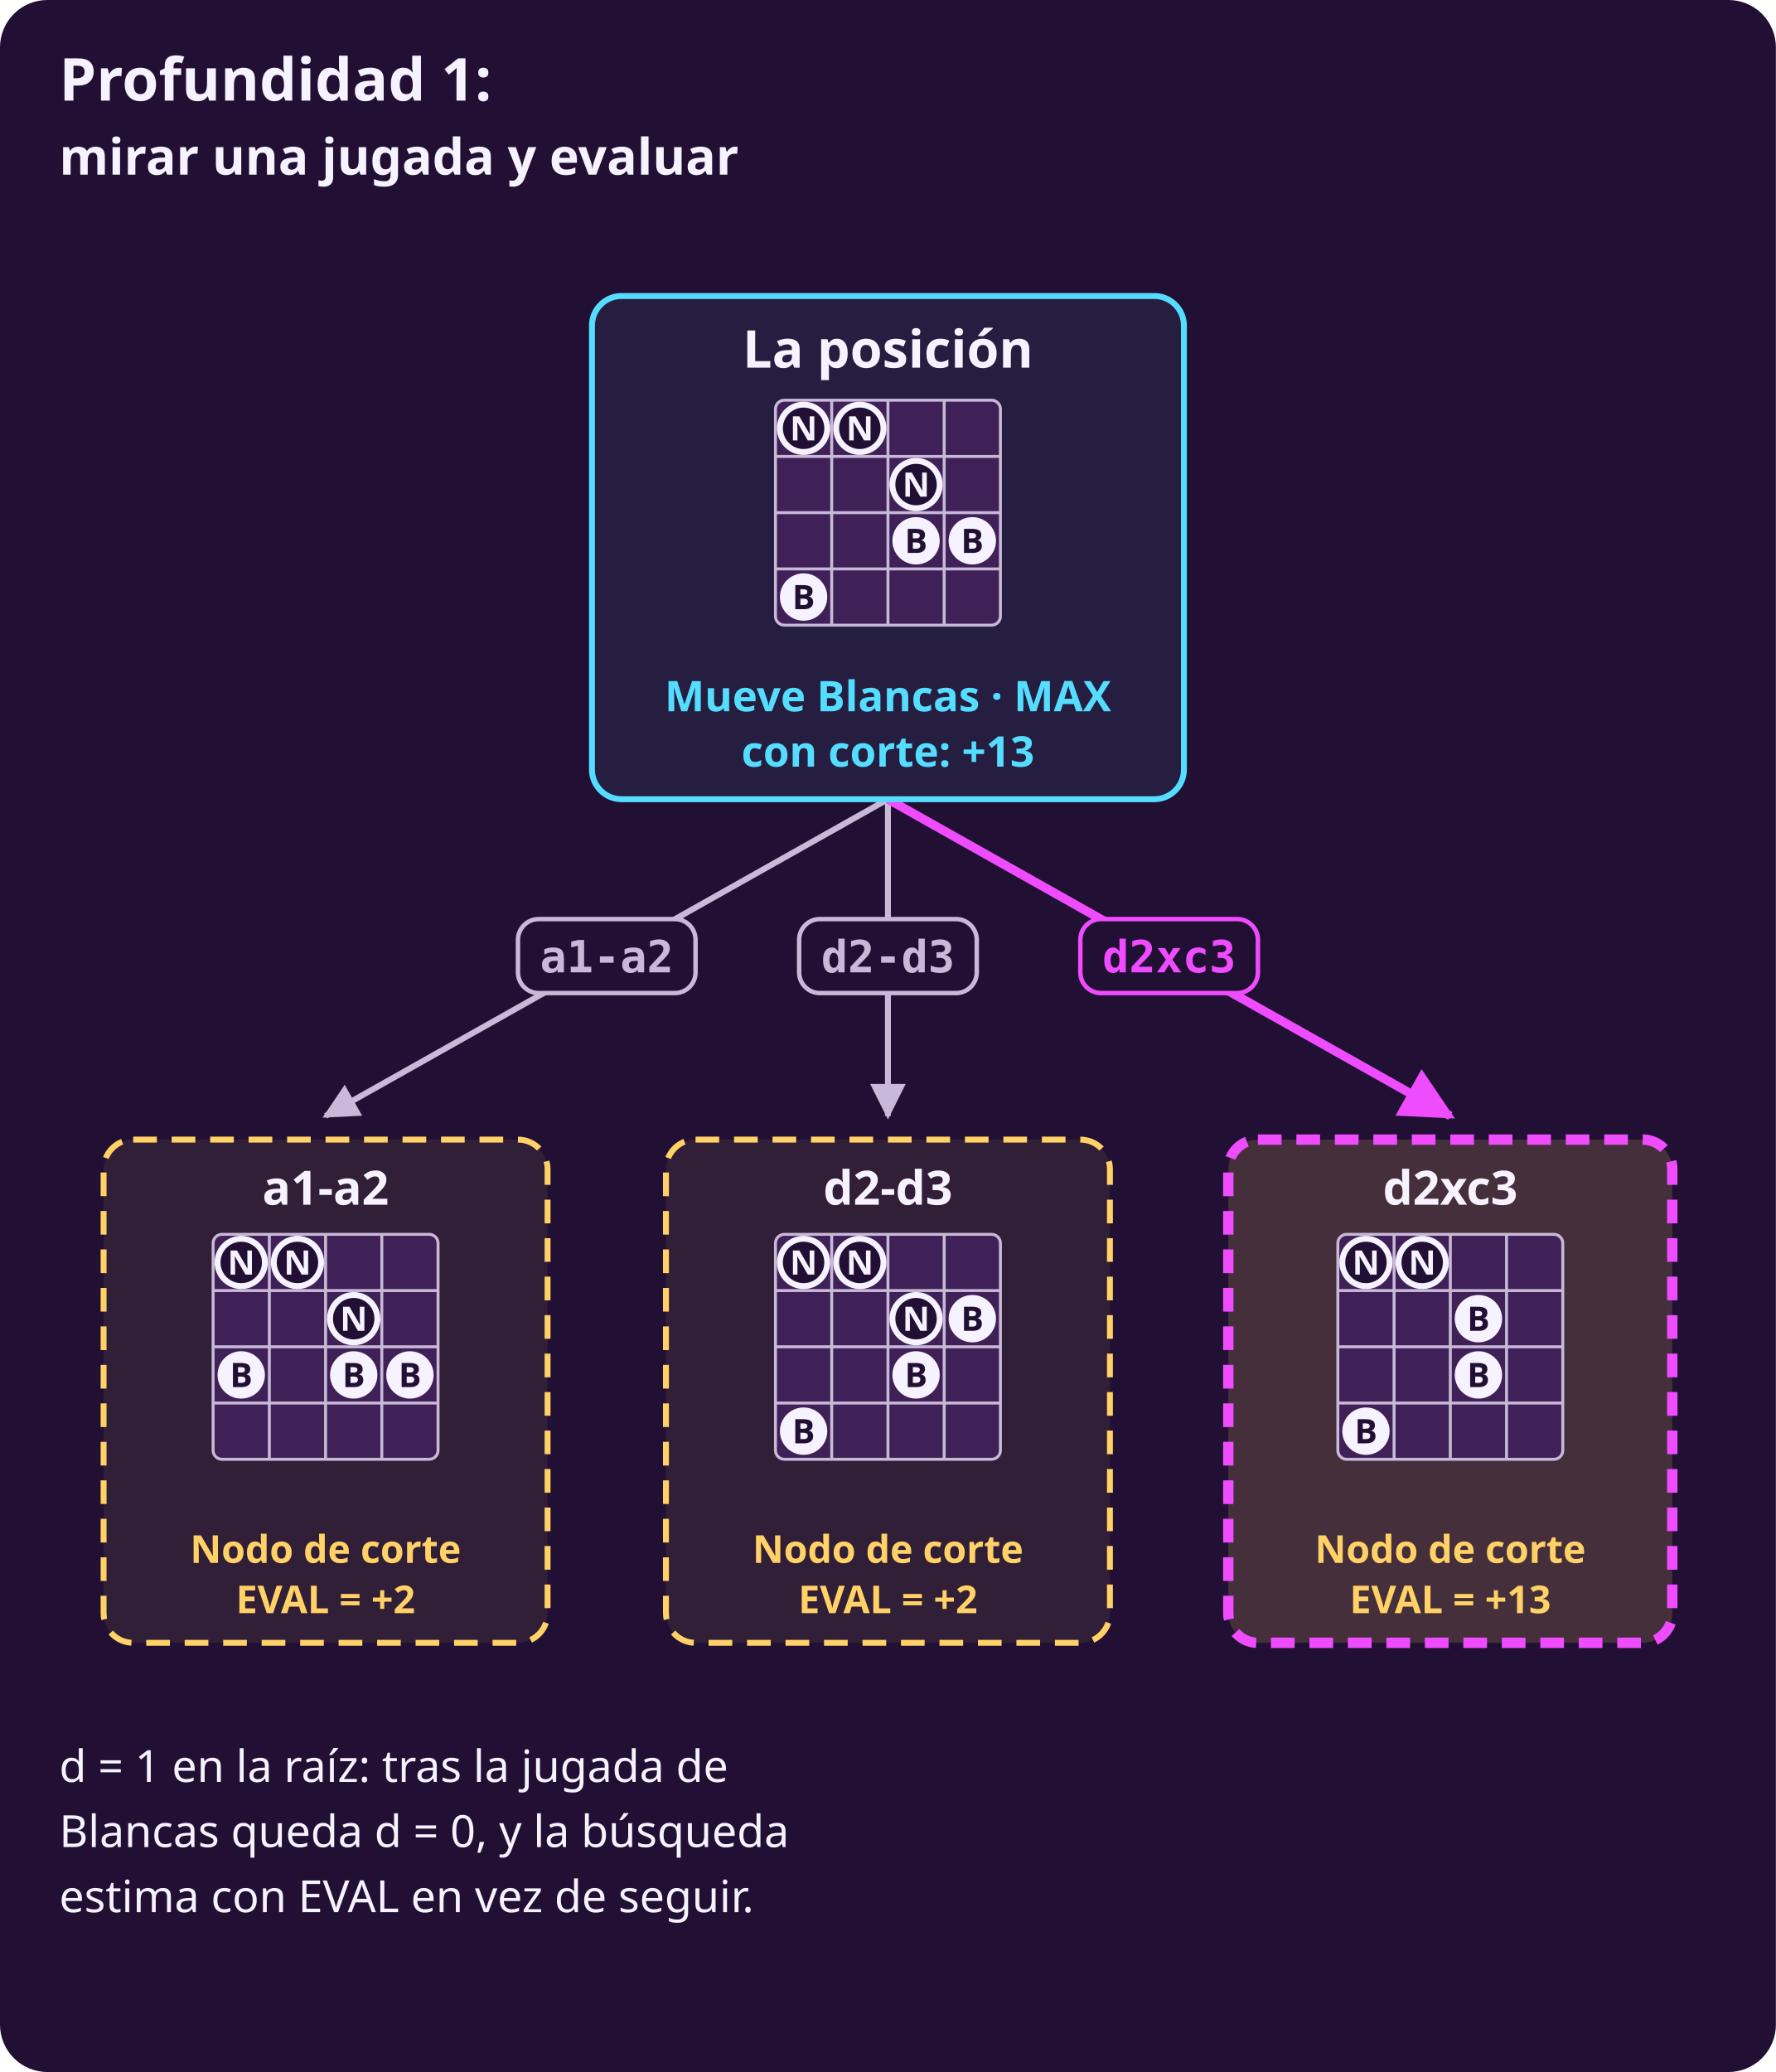
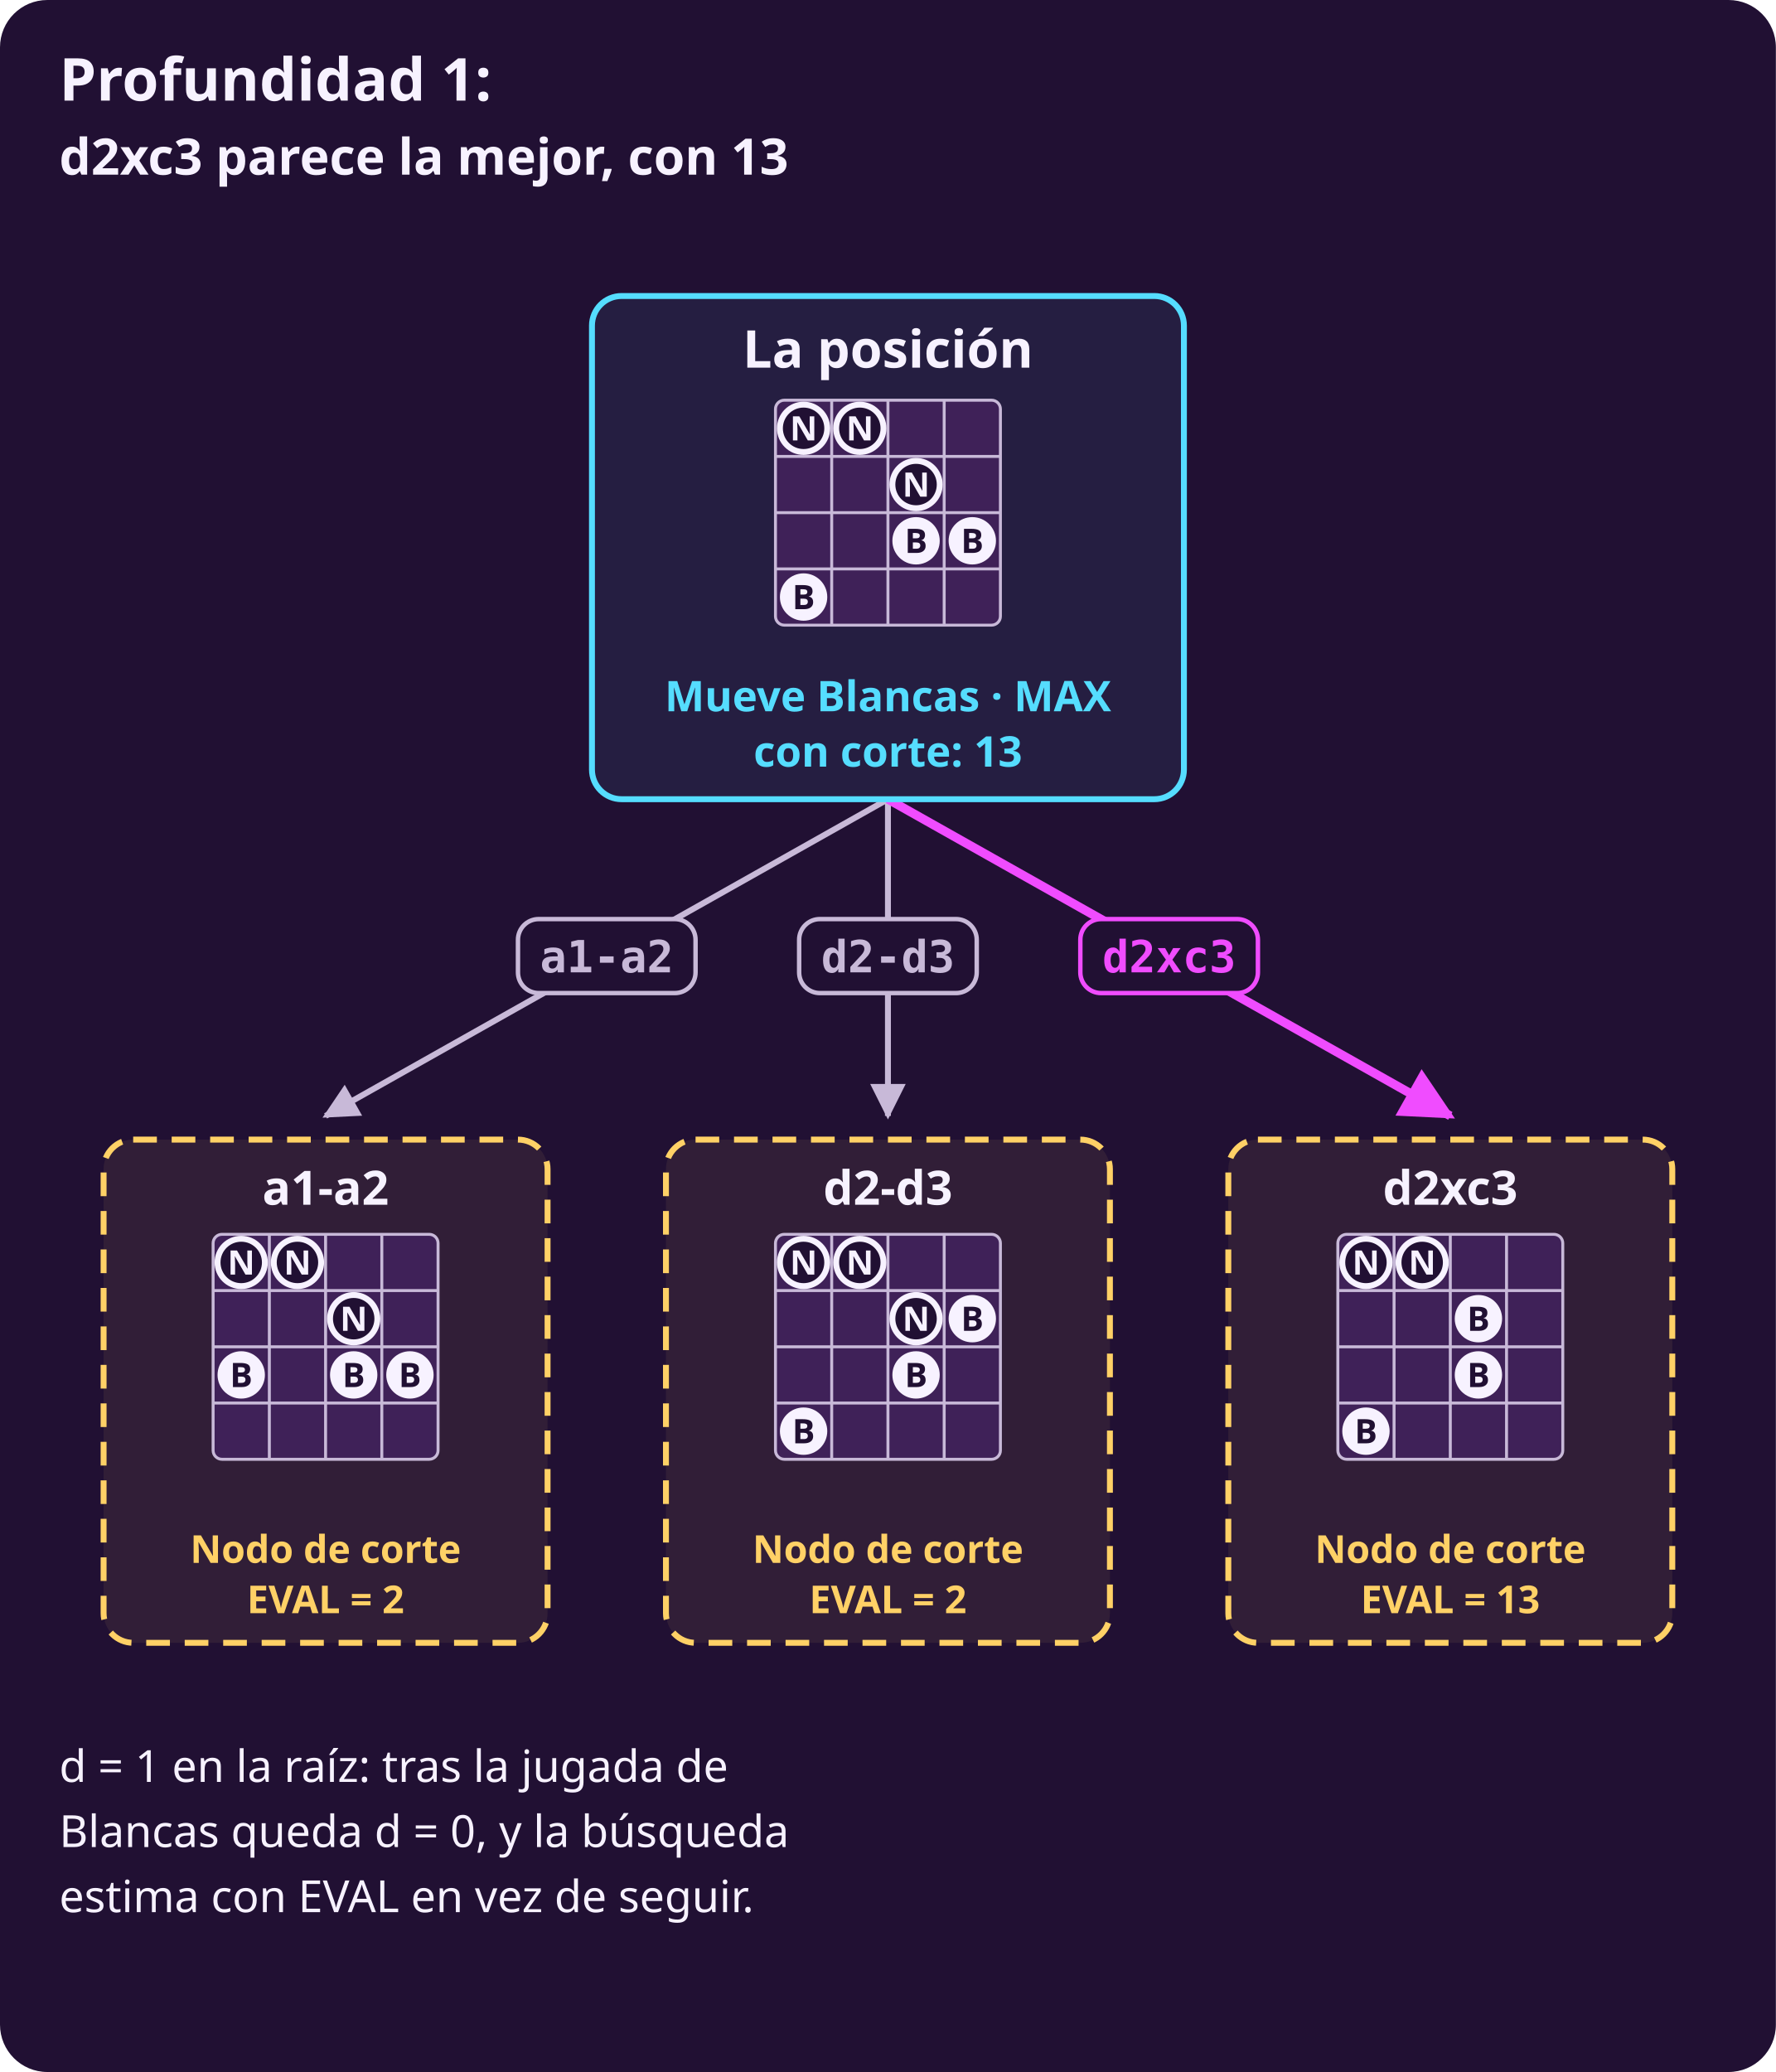
- <svg xmlns="http://www.w3.org/2000/svg" width="600" height="700" viewBox="0 0 600 700" role="img" aria-label="La posición de la clase arriba, donde mueve Blancas. Sus tres jugadas llevan a nodos de corte, con borde punteado porque ahí la búsqueda se detiene: a1-a2 da EVAL = +2; d2-d3 da EVAL = +2; d2xc3 da EVAL = +13. Blancas toma el máximo, +13: la captura, resaltada.">
+ <svg xmlns="http://www.w3.org/2000/svg" width="600" height="700" viewBox="0 0 600 700" role="img" aria-label="La posición de la clase arriba, donde mueve Blancas. Sus tres jugadas llevan a nodos de corte, con borde punteado porque ahí la búsqueda se detiene: a1-a2 da EVAL = 2; d2-d3 da EVAL = 2; d2xc3 da EVAL = 13. Blancas toma el máximo, 13: la flecha de d2xc3 va resaltada.">
  <rect x="0" y="0" width="600" height="700" rx="16" fill="#211033" />
  <defs>
    <marker id="p" viewBox="0 0 10 10" refX="9" refY="5" markerWidth="6" markerHeight="6" orient="auto-start-reverse">
      <path d="M 0 0 L 10 5 L 0 10 z" fill="#f04cff" />
    </marker>
    <marker id="s" viewBox="0 0 10 10" refX="9" refY="5" markerWidth="6" markerHeight="6" orient="auto-start-reverse">
      <path d="M 0 0 L 10 5 L 0 10 z" fill="#c8b9d8" />
    </marker>
  </defs>
  <text x="20" y="34" fill="#f7f2ff" font-family="system-ui, sans-serif" font-size="20" font-weight="700" text-anchor="start">Profundidad 1:</text>
-   <text x="20" y="59" fill="#f7f2ff" font-family="system-ui, sans-serif" font-size="17" font-weight="700" text-anchor="start">mirar una jugada y evaluar</text>
+   <text x="20" y="59" fill="#f7f2ff" font-family="system-ui, sans-serif" font-size="17" font-weight="700" text-anchor="start">d2xc3 parece la mejor, con 13</text>
  <line x1="300.0" y1="270.0" x2="110.0" y2="377.0" stroke="#c8b9d8" stroke-width="2" marker-end="url(#s)" />
  <rect x="175.0" y="310.5" width="60" height="25" rx="7" fill="#211033" stroke="#c8b9d8" stroke-width="1.5" />
  <text x="205.0" y="328.5" fill="#c8b9d8" font-family="ui-monospace, SFMono-Regular, Menlo, monospace" font-size="15" font-weight="700" text-anchor="middle">a1-a2</text>
  <line x1="300.0" y1="270.0" x2="300.0" y2="377.0" stroke="#c8b9d8" stroke-width="2" marker-end="url(#s)" />
  <rect x="270.0" y="310.5" width="60" height="25" rx="7" fill="#211033" stroke="#c8b9d8" stroke-width="1.5" />
  <text x="300.0" y="328.5" fill="#c8b9d8" font-family="ui-monospace, SFMono-Regular, Menlo, monospace" font-size="15" font-weight="700" text-anchor="middle">d2-d3</text>
  <line x1="300.0" y1="270.0" x2="490.0" y2="377.0" stroke="#f04cff" stroke-width="3" marker-end="url(#p)" />
  <rect x="365.0" y="310.5" width="60" height="25" rx="7" fill="#211033" stroke="#f04cff" stroke-width="1.5" />
  <text x="395.0" y="328.5" fill="#f04cff" font-family="ui-monospace, SFMono-Regular, Menlo, monospace" font-size="15" font-weight="700" text-anchor="middle">d2xc3</text>
  <rect x="200.0" y="100.0" width="200" height="170" rx="10" fill="#251e41" stroke="#55ddff" stroke-width="2" />
  <text x="300.0" y="124.2" fill="#f7f2ff" font-family="system-ui, sans-serif" font-size="17.6" font-weight="700" text-anchor="middle">La posición</text>
  <rect x="262.0" y="135.2" width="76" height="76" rx="3" fill="#3f2158" stroke="#c8b9d8" stroke-width="1" />
  <line x1="281.0" y1="135.2" x2="281.0" y2="211.2" stroke="#c8b9d8" stroke-width="1" />
  <line x1="262.0" y1="154.2" x2="338.0" y2="154.2" stroke="#c8b9d8" stroke-width="1" />
  <line x1="300.0" y1="135.2" x2="300.0" y2="211.2" stroke="#c8b9d8" stroke-width="1" />
  <line x1="262.0" y1="173.2" x2="338.0" y2="173.2" stroke="#c8b9d8" stroke-width="1" />
  <line x1="319.0" y1="135.2" x2="319.0" y2="211.2" stroke="#c8b9d8" stroke-width="1" />
  <line x1="262.0" y1="192.2" x2="338.0" y2="192.2" stroke="#c8b9d8" stroke-width="1" />
  <circle cx="271.5" cy="201.7" r="8.0" fill="#f7f2ff" />
  <text x="271.5" y="205.8" fill="#211033" font-family="system-ui, sans-serif" font-size="11.4" font-weight="700" text-anchor="middle">B</text>
  <circle cx="309.5" cy="182.7" r="8.0" fill="#f7f2ff" />
  <text x="309.5" y="186.8" fill="#211033" font-family="system-ui, sans-serif" font-size="11.4" font-weight="700" text-anchor="middle">B</text>
  <circle cx="328.5" cy="182.7" r="8.0" fill="#f7f2ff" />
  <text x="328.5" y="186.8" fill="#211033" font-family="system-ui, sans-serif" font-size="11.4" font-weight="700" text-anchor="middle">B</text>
  <circle cx="309.5" cy="163.7" r="8.0" fill="#211033" stroke="#f7f2ff" stroke-width="2" />
  <text x="309.5" y="167.8" fill="#f7f2ff" font-family="system-ui, sans-serif" font-size="11.4" font-weight="700" text-anchor="middle">N</text>
  <circle cx="271.5" cy="144.7" r="8.0" fill="#211033" stroke="#f7f2ff" stroke-width="2" />
  <text x="271.5" y="148.8" fill="#f7f2ff" font-family="system-ui, sans-serif" font-size="11.4" font-weight="700" text-anchor="middle">N</text>
  <circle cx="290.5" cy="144.7" r="8.0" fill="#211033" stroke="#f7f2ff" stroke-width="2" />
  <text x="290.5" y="148.8" fill="#f7f2ff" font-family="system-ui, sans-serif" font-size="11.4" font-weight="700" text-anchor="middle">N</text>
  <text x="300.0" y="240.3" fill="#55ddff" font-family="system-ui, sans-serif" font-size="14.3" font-weight="700" text-anchor="middle">Mueve Blancas · MAX</text>
-   <text x="300.0" y="259.0" fill="#55ddff" font-family="system-ui, sans-serif" font-size="14.3" font-weight="700" text-anchor="middle">con corte: +13</text>
+   <text x="300.0" y="259.0" fill="#55ddff" font-family="system-ui, sans-serif" font-size="14.3" font-weight="700" text-anchor="middle">con corte: 13</text>
  <rect x="35.0" y="385.0" width="150" height="170" rx="10" fill="#311e37" stroke="#ffd166" stroke-width="2" stroke-dasharray="8 5" />
  <text x="110.0" y="407.0" fill="#f7f2ff" font-family="system-ui, sans-serif" font-size="16.0" font-weight="700" text-anchor="middle">a1-a2</text>
  <rect x="72.0" y="417.0" width="76" height="76" rx="3" fill="#3f2158" stroke="#c8b9d8" stroke-width="1" />
  <line x1="91.0" y1="417.0" x2="91.0" y2="493.0" stroke="#c8b9d8" stroke-width="1" />
  <line x1="72.0" y1="436.0" x2="148.0" y2="436.0" stroke="#c8b9d8" stroke-width="1" />
  <line x1="110.0" y1="417.0" x2="110.0" y2="493.0" stroke="#c8b9d8" stroke-width="1" />
  <line x1="72.0" y1="455.0" x2="148.0" y2="455.0" stroke="#c8b9d8" stroke-width="1" />
  <line x1="129.0" y1="417.0" x2="129.0" y2="493.0" stroke="#c8b9d8" stroke-width="1" />
  <line x1="72.0" y1="474.0" x2="148.0" y2="474.0" stroke="#c8b9d8" stroke-width="1" />
  <circle cx="81.5" cy="464.5" r="8.0" fill="#f7f2ff" />
  <text x="81.5" y="468.6" fill="#211033" font-family="system-ui, sans-serif" font-size="11.4" font-weight="700" text-anchor="middle">B</text>
  <circle cx="119.5" cy="464.5" r="8.0" fill="#f7f2ff" />
  <text x="119.5" y="468.6" fill="#211033" font-family="system-ui, sans-serif" font-size="11.4" font-weight="700" text-anchor="middle">B</text>
  <circle cx="138.5" cy="464.5" r="8.0" fill="#f7f2ff" />
  <text x="138.5" y="468.6" fill="#211033" font-family="system-ui, sans-serif" font-size="11.4" font-weight="700" text-anchor="middle">B</text>
  <circle cx="119.5" cy="445.5" r="8.0" fill="#211033" stroke="#f7f2ff" stroke-width="2" />
  <text x="119.5" y="449.6" fill="#f7f2ff" font-family="system-ui, sans-serif" font-size="11.4" font-weight="700" text-anchor="middle">N</text>
  <circle cx="81.5" cy="426.5" r="8.0" fill="#211033" stroke="#f7f2ff" stroke-width="2" />
  <text x="81.5" y="430.6" fill="#f7f2ff" font-family="system-ui, sans-serif" font-size="11.4" font-weight="700" text-anchor="middle">N</text>
  <circle cx="100.5" cy="426.5" r="8.0" fill="#211033" stroke="#f7f2ff" stroke-width="2" />
  <text x="100.5" y="430.6" fill="#f7f2ff" font-family="system-ui, sans-serif" font-size="11.4" font-weight="700" text-anchor="middle">N</text>
  <text x="110.0" y="528.0" fill="#ffd166" font-family="system-ui, sans-serif" font-size="13.0" font-weight="700" text-anchor="middle">Nodo de corte</text>
-   <text x="110.0" y="545.0" fill="#ffd166" font-family="system-ui, sans-serif" font-size="13.0" font-weight="700" text-anchor="middle">EVAL = +2</text>
+   <text x="110.0" y="545.0" fill="#ffd166" font-family="system-ui, sans-serif" font-size="13.0" font-weight="700" text-anchor="middle">EVAL = 2</text>
  <rect x="225.0" y="385.0" width="150" height="170" rx="10" fill="#311e37" stroke="#ffd166" stroke-width="2" stroke-dasharray="8 5" />
  <text x="300.0" y="407.0" fill="#f7f2ff" font-family="system-ui, sans-serif" font-size="16.0" font-weight="700" text-anchor="middle">d2-d3</text>
  <rect x="262.0" y="417.0" width="76" height="76" rx="3" fill="#3f2158" stroke="#c8b9d8" stroke-width="1" />
  <line x1="281.0" y1="417.0" x2="281.0" y2="493.0" stroke="#c8b9d8" stroke-width="1" />
  <line x1="262.0" y1="436.0" x2="338.0" y2="436.0" stroke="#c8b9d8" stroke-width="1" />
  <line x1="300.0" y1="417.0" x2="300.0" y2="493.0" stroke="#c8b9d8" stroke-width="1" />
  <line x1="262.0" y1="455.0" x2="338.0" y2="455.0" stroke="#c8b9d8" stroke-width="1" />
  <line x1="319.0" y1="417.0" x2="319.0" y2="493.0" stroke="#c8b9d8" stroke-width="1" />
  <line x1="262.0" y1="474.0" x2="338.0" y2="474.0" stroke="#c8b9d8" stroke-width="1" />
  <circle cx="271.5" cy="483.5" r="8.0" fill="#f7f2ff" />
  <text x="271.5" y="487.6" fill="#211033" font-family="system-ui, sans-serif" font-size="11.4" font-weight="700" text-anchor="middle">B</text>
  <circle cx="309.5" cy="464.5" r="8.0" fill="#f7f2ff" />
  <text x="309.5" y="468.6" fill="#211033" font-family="system-ui, sans-serif" font-size="11.4" font-weight="700" text-anchor="middle">B</text>
  <circle cx="309.5" cy="445.5" r="8.0" fill="#211033" stroke="#f7f2ff" stroke-width="2" />
  <text x="309.5" y="449.6" fill="#f7f2ff" font-family="system-ui, sans-serif" font-size="11.4" font-weight="700" text-anchor="middle">N</text>
  <circle cx="328.5" cy="445.5" r="8.0" fill="#f7f2ff" />
  <text x="328.5" y="449.6" fill="#211033" font-family="system-ui, sans-serif" font-size="11.4" font-weight="700" text-anchor="middle">B</text>
  <circle cx="271.5" cy="426.5" r="8.0" fill="#211033" stroke="#f7f2ff" stroke-width="2" />
  <text x="271.5" y="430.6" fill="#f7f2ff" font-family="system-ui, sans-serif" font-size="11.4" font-weight="700" text-anchor="middle">N</text>
  <circle cx="290.5" cy="426.5" r="8.0" fill="#211033" stroke="#f7f2ff" stroke-width="2" />
  <text x="290.5" y="430.6" fill="#f7f2ff" font-family="system-ui, sans-serif" font-size="11.4" font-weight="700" text-anchor="middle">N</text>
  <text x="300.0" y="528.0" fill="#ffd166" font-family="system-ui, sans-serif" font-size="13.0" font-weight="700" text-anchor="middle">Nodo de corte</text>
-   <text x="300.0" y="545.0" fill="#ffd166" font-family="system-ui, sans-serif" font-size="13.0" font-weight="700" text-anchor="middle">EVAL = +2</text>
-   <rect x="415.0" y="385.0" width="150" height="170" rx="10" fill="#452f3b" stroke="#f04cff" stroke-width="3.5" stroke-dasharray="8 5" />
+   <text x="300.0" y="545.0" fill="#ffd166" font-family="system-ui, sans-serif" font-size="13.0" font-weight="700" text-anchor="middle">EVAL = 2</text>
+   <rect x="415.0" y="385.0" width="150" height="170" rx="10" fill="#311e37" stroke="#ffd166" stroke-width="2" stroke-dasharray="8 5" />
  <text x="490.0" y="407.0" fill="#f7f2ff" font-family="system-ui, sans-serif" font-size="16.0" font-weight="700" text-anchor="middle">d2xc3</text>
  <rect x="452.0" y="417.0" width="76" height="76" rx="3" fill="#3f2158" stroke="#c8b9d8" stroke-width="1" />
  <line x1="471.0" y1="417.0" x2="471.0" y2="493.0" stroke="#c8b9d8" stroke-width="1" />
  <line x1="452.0" y1="436.0" x2="528.0" y2="436.0" stroke="#c8b9d8" stroke-width="1" />
  <line x1="490.0" y1="417.0" x2="490.0" y2="493.0" stroke="#c8b9d8" stroke-width="1" />
  <line x1="452.0" y1="455.0" x2="528.0" y2="455.0" stroke="#c8b9d8" stroke-width="1" />
  <line x1="509.0" y1="417.0" x2="509.0" y2="493.0" stroke="#c8b9d8" stroke-width="1" />
  <line x1="452.0" y1="474.0" x2="528.0" y2="474.0" stroke="#c8b9d8" stroke-width="1" />
  <circle cx="461.5" cy="483.5" r="8.0" fill="#f7f2ff" />
  <text x="461.5" y="487.6" fill="#211033" font-family="system-ui, sans-serif" font-size="11.4" font-weight="700" text-anchor="middle">B</text>
  <circle cx="499.5" cy="464.5" r="8.0" fill="#f7f2ff" />
  <text x="499.5" y="468.6" fill="#211033" font-family="system-ui, sans-serif" font-size="11.4" font-weight="700" text-anchor="middle">B</text>
  <circle cx="499.5" cy="445.5" r="8.0" fill="#f7f2ff" />
  <text x="499.5" y="449.6" fill="#211033" font-family="system-ui, sans-serif" font-size="11.4" font-weight="700" text-anchor="middle">B</text>
  <circle cx="461.5" cy="426.5" r="8.0" fill="#211033" stroke="#f7f2ff" stroke-width="2" />
  <text x="461.5" y="430.6" fill="#f7f2ff" font-family="system-ui, sans-serif" font-size="11.4" font-weight="700" text-anchor="middle">N</text>
  <circle cx="480.5" cy="426.5" r="8.0" fill="#211033" stroke="#f7f2ff" stroke-width="2" />
  <text x="480.5" y="430.6" fill="#f7f2ff" font-family="system-ui, sans-serif" font-size="11.4" font-weight="700" text-anchor="middle">N</text>
  <text x="490.0" y="528.0" fill="#ffd166" font-family="system-ui, sans-serif" font-size="13.0" font-weight="700" text-anchor="middle">Nodo de corte</text>
-   <text x="490.0" y="545.0" fill="#ffd166" font-family="system-ui, sans-serif" font-size="13.0" font-weight="700" text-anchor="middle">EVAL = +13</text>
+   <text x="490.0" y="545.0" fill="#ffd166" font-family="system-ui, sans-serif" font-size="13.0" font-weight="700" text-anchor="middle">EVAL = 13</text>
  <text x="20" y="602" fill="#f7f2ff" font-family="system-ui, sans-serif" font-size="15" font-weight="normal" text-anchor="start">d = 1 en la raíz: tras la jugada de</text>
  <text x="20" y="624" fill="#f7f2ff" font-family="system-ui, sans-serif" font-size="15" font-weight="normal" text-anchor="start">Blancas queda d = 0, y la búsqueda</text>
  <text x="20" y="646" fill="#f7f2ff" font-family="system-ui, sans-serif" font-size="15" font-weight="normal" text-anchor="start">estima con EVAL en vez de seguir.</text>
</svg>
